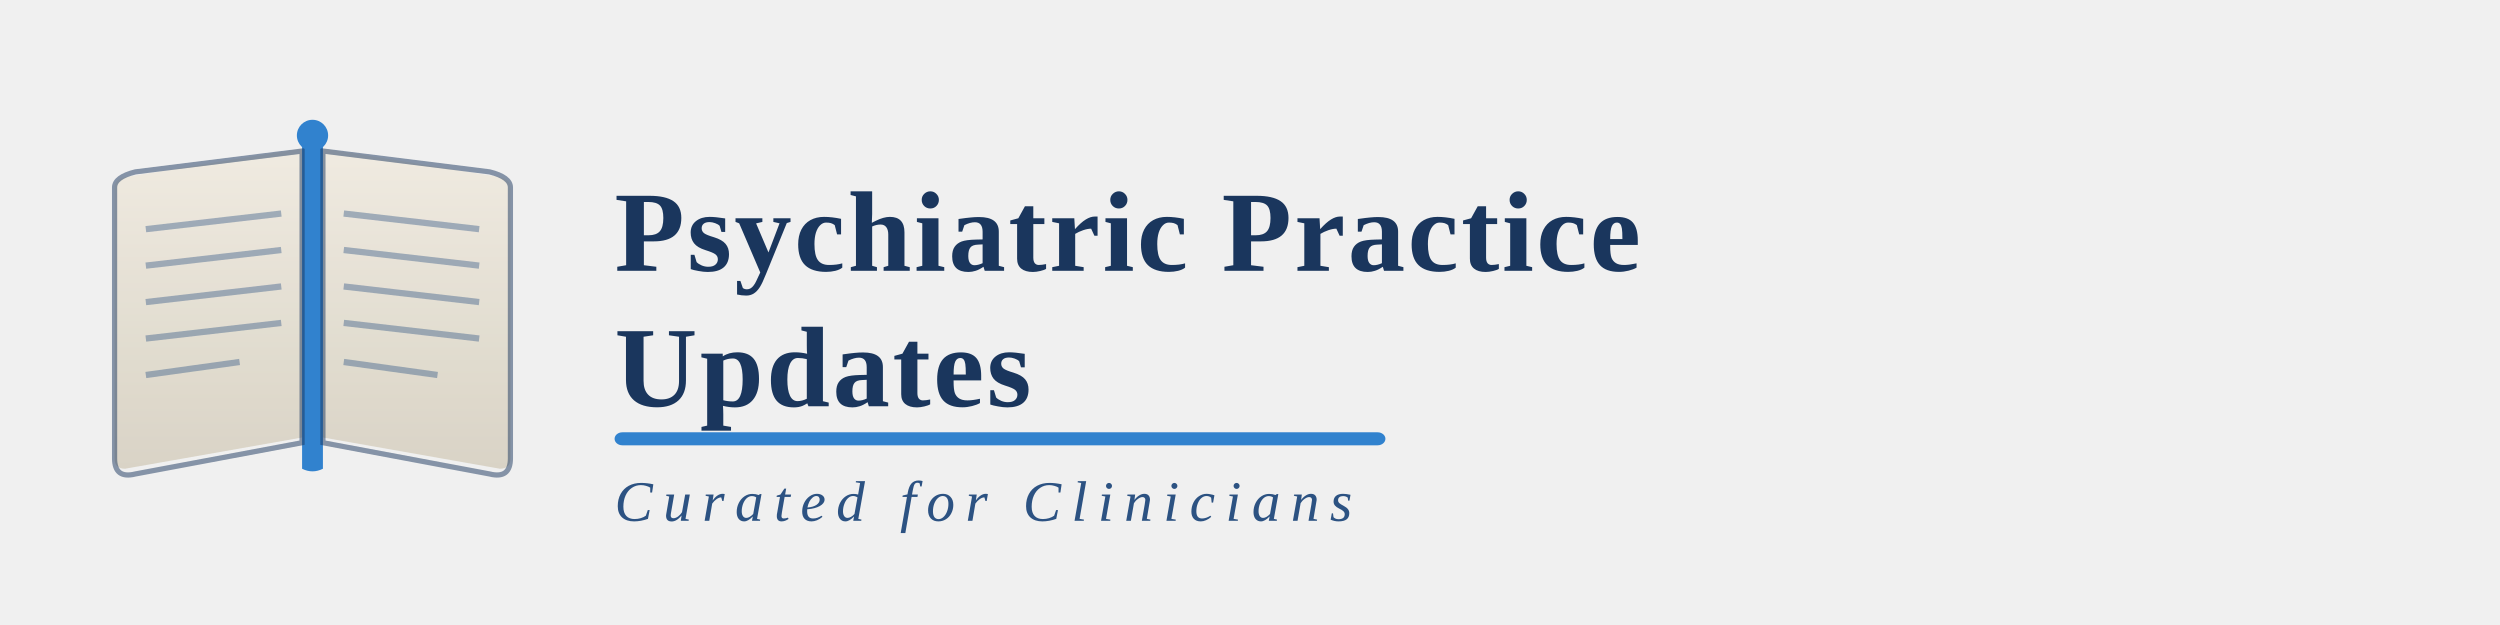
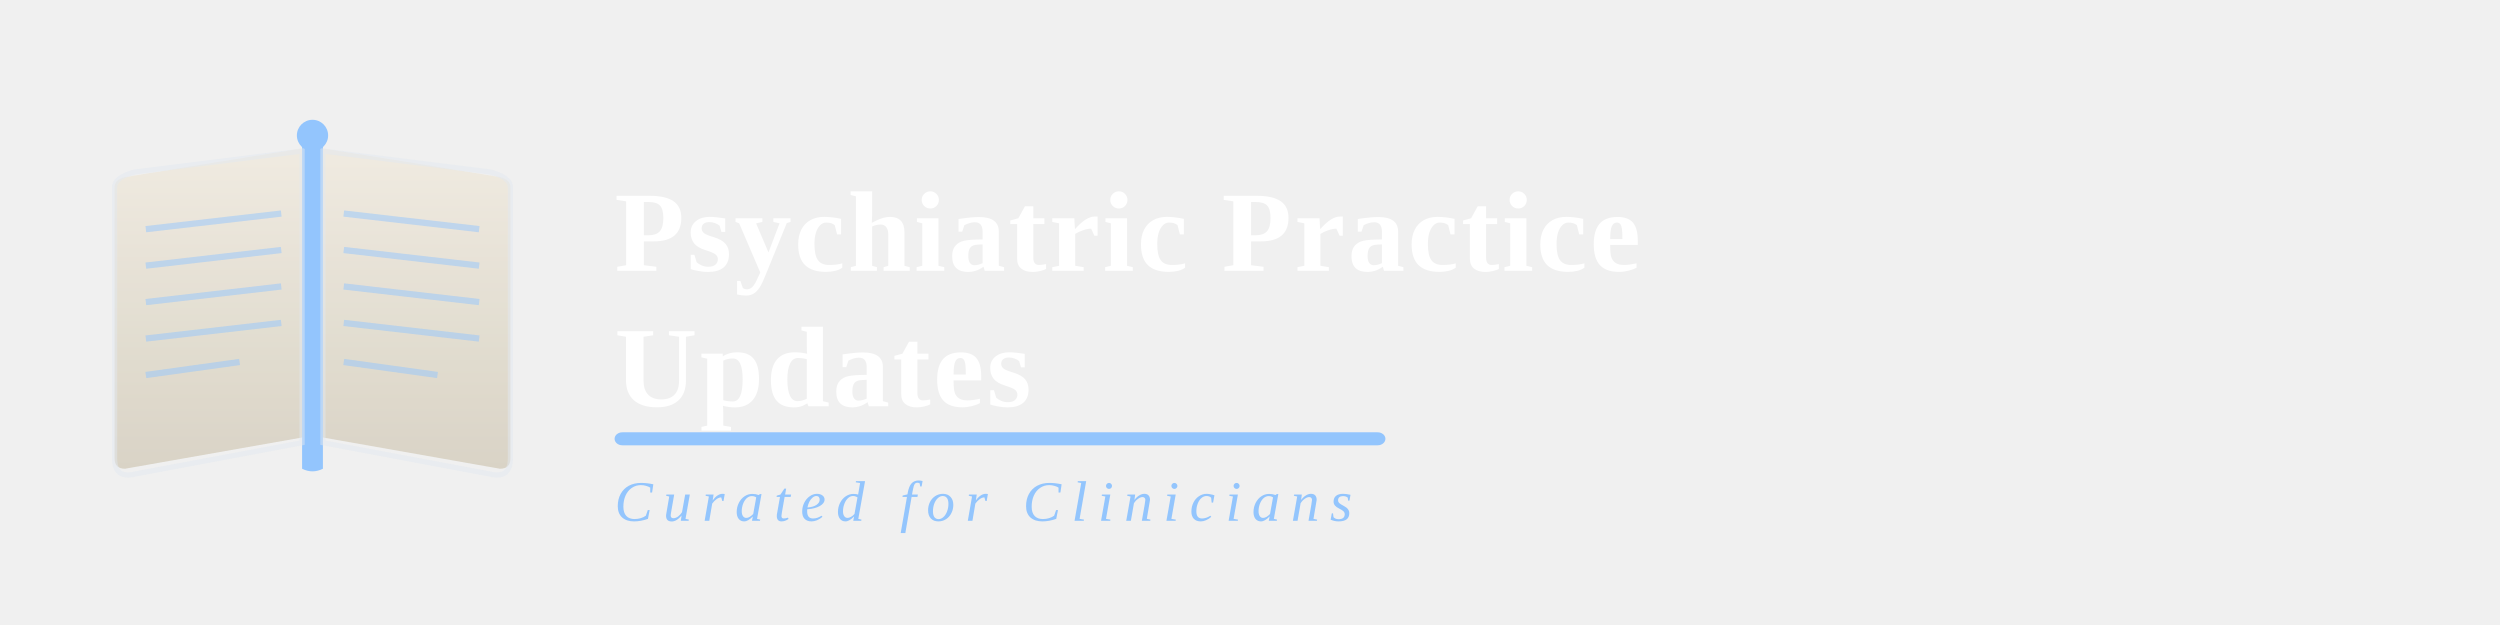
<svg xmlns="http://www.w3.org/2000/svg" viewBox="0 0 480 120" width="480" height="120">
  <defs>
-     <linearGradient id="bookGrad" x1="0%" y1="0%" x2="100%" y2="100%">
-       <stop offset="0%" style="stop-color:#1a365d;stop-opacity:1" />
-       <stop offset="100%" style="stop-color:#2c5282;stop-opacity:1" />
-     </linearGradient>
    <linearGradient id="pagGrad" x1="0%" y1="0%" x2="0%" y2="100%">
      <stop offset="0%" style="stop-color:#f0ebe0;stop-opacity:1" />
      <stop offset="100%" style="stop-color:#d8d2c4;stop-opacity:1" />
    </linearGradient>
  </defs>
  <rect width="480" height="120" fill="transparent" />
  <path d="M22 32 L22 88 Q22 90 24 90 L58 84 Q60 83.5 60 82 L60 30 Q60 28 58 28.5 L24 34 Q22 34.5 22 36 Z" fill="url(#pagGrad)" opacity="0.95" />
-   <line x1="28" y1="44" x2="54" y2="41" stroke="#2c5282" stroke-width="1.2" opacity="0.4" />
-   <line x1="28" y1="51" x2="54" y2="48" stroke="#2c5282" stroke-width="1.2" opacity="0.4" />
-   <line x1="28" y1="58" x2="54" y2="55" stroke="#2c5282" stroke-width="1.2" opacity="0.4" />
-   <line x1="28" y1="65" x2="54" y2="62" stroke="#2c5282" stroke-width="1.2" opacity="0.4" />
-   <line x1="28" y1="72" x2="46" y2="69.5" stroke="#2c5282" stroke-width="1.2" opacity="0.4" />
+   <line x1="28" y1="44" x2="54" y2="41" stroke="#93c5fd" stroke-width="1.2" opacity="0.5" />
+   <line x1="28" y1="51" x2="54" y2="48" stroke="#93c5fd" stroke-width="1.2" opacity="0.5" />
+   <line x1="28" y1="58" x2="54" y2="55" stroke="#93c5fd" stroke-width="1.2" opacity="0.5" />
+   <line x1="28" y1="65" x2="54" y2="62" stroke="#93c5fd" stroke-width="1.2" opacity="0.5" />
+   <line x1="28" y1="72" x2="46" y2="69.5" stroke="#93c5fd" stroke-width="1.2" opacity="0.5" />
  <path d="M98 32 L98 88 Q98 90 96 90 L62 84 Q60 83.5 60 82 L60 30 Q60 28 62 28.5 L96 34 Q98 34.5 98 36 Z" fill="url(#pagGrad)" opacity="0.95" />
-   <line x1="66" y1="41" x2="92" y2="44" stroke="#2c5282" stroke-width="1.2" opacity="0.4" />
-   <line x1="66" y1="48" x2="92" y2="51" stroke="#2c5282" stroke-width="1.2" opacity="0.4" />
-   <line x1="66" y1="55" x2="92" y2="58" stroke="#2c5282" stroke-width="1.2" opacity="0.4" />
-   <line x1="66" y1="62" x2="92" y2="65" stroke="#2c5282" stroke-width="1.2" opacity="0.4" />
-   <line x1="66" y1="69.5" x2="84" y2="72" stroke="#2c5282" stroke-width="1.2" opacity="0.4" />
-   <path d="M58 28 Q60 27 62 28 L62 90 Q60 91 58 90 Z" fill="#3182ce" />
-   <path d="M22 36 L22 88 Q22 92 26 91 L58 85 L58 29 L26 33 Q22 34 22 36Z" fill="none" stroke="#1a365d" stroke-width="1" opacity="0.5" />
-   <path d="M98 36 L98 88 Q98 92 94 91 L62 85 L62 29 L94 33 Q98 34 98 36Z" fill="none" stroke="#1a365d" stroke-width="1" opacity="0.5" />
-   <circle cx="60" cy="26" r="3" fill="#3182ce" />
-   <text x="118" y="52" font-family="Georgia, 'Times New Roman', serif" font-size="22" font-weight="700" fill="#1a365d" letter-spacing="0.5">
+   <line x1="66" y1="41" x2="92" y2="44" stroke="#93c5fd" stroke-width="1.2" opacity="0.5" />
+   <line x1="66" y1="48" x2="92" y2="51" stroke="#93c5fd" stroke-width="1.2" opacity="0.5" />
+   <line x1="66" y1="55" x2="92" y2="58" stroke="#93c5fd" stroke-width="1.2" opacity="0.5" />
+   <line x1="66" y1="62" x2="92" y2="65" stroke="#93c5fd" stroke-width="1.2" opacity="0.5" />
+   <line x1="66" y1="69.5" x2="84" y2="72" stroke="#93c5fd" stroke-width="1.2" opacity="0.5" />
+   <path d="M58 28 Q60 27 62 28 L62 90 Q60 91 58 90 Z" fill="#93c5fd" />
+   <path d="M22 36 L22 88 Q22 92 26 91 L58 85 L58 29 L26 33 Q22 34 22 36Z" fill="none" stroke="#e2e8f0" stroke-width="1" opacity="0.5" />
+   <path d="M98 36 L98 88 Q98 92 94 91 L62 85 L62 29 L94 33 Q98 34 98 36Z" fill="none" stroke="#e2e8f0" stroke-width="1" opacity="0.5" />
+   <circle cx="60" cy="26" r="3" fill="#93c5fd" />
+   <text x="118" y="52" font-family="Georgia, 'Times New Roman', serif" font-size="22" font-weight="700" fill="#ffffff" letter-spacing="0.5">
    Psychiatric Practice
  </text>
-   <text x="118" y="78" font-family="Georgia, 'Times New Roman', serif" font-size="22" font-weight="700" fill="#1a365d" letter-spacing="0.5">
+   <text x="118" y="78" font-family="Georgia, 'Times New Roman', serif" font-size="22" font-weight="700" fill="#ffffff" letter-spacing="0.5">
    Updates
  </text>
-   <rect x="118" y="83" width="148" height="2.5" fill="#3182ce" rx="1.5" />
-   <text x="118" y="100" font-family="Georgia, 'Times New Roman', serif" font-size="11" fill="#2c5282" letter-spacing="2" font-style="italic">
+   <rect x="118" y="83" width="148" height="2.5" fill="#93c5fd" rx="1.5" />
+   <text x="118" y="100" font-family="Georgia, 'Times New Roman', serif" font-size="11" fill="#93c5fd" letter-spacing="2" font-style="italic">
    Curated for Clinicians
  </text>
</svg>
